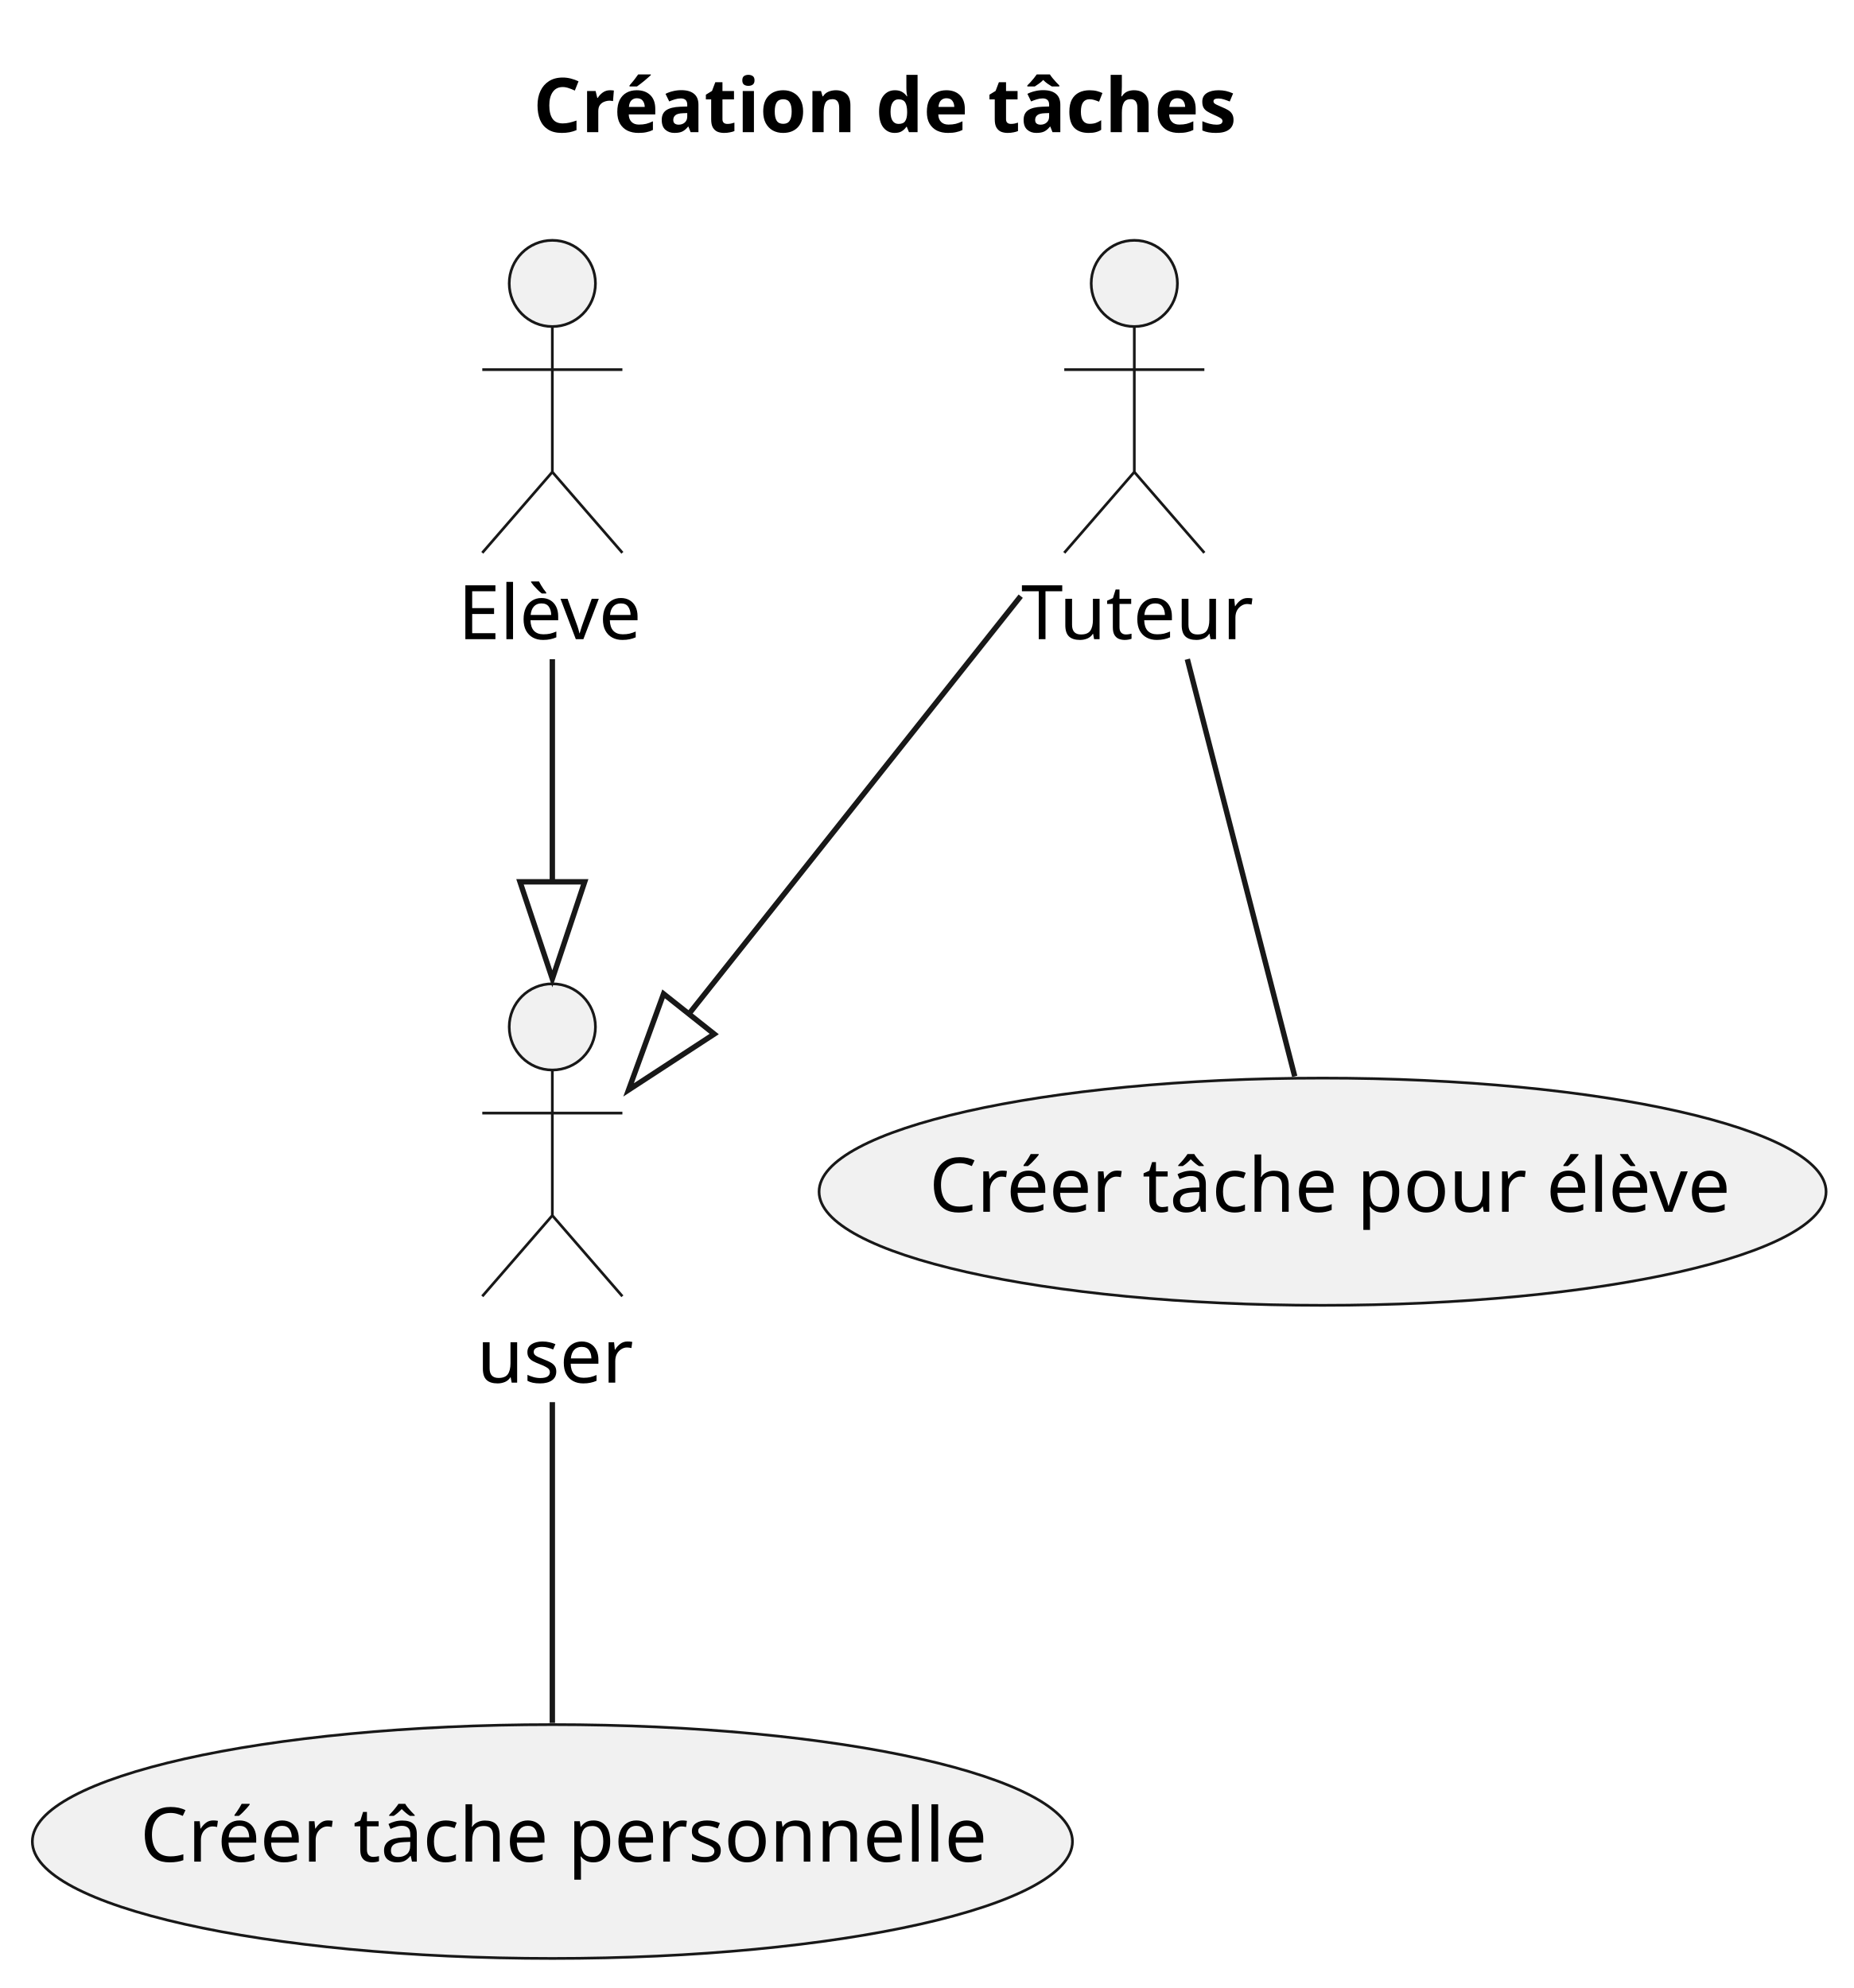
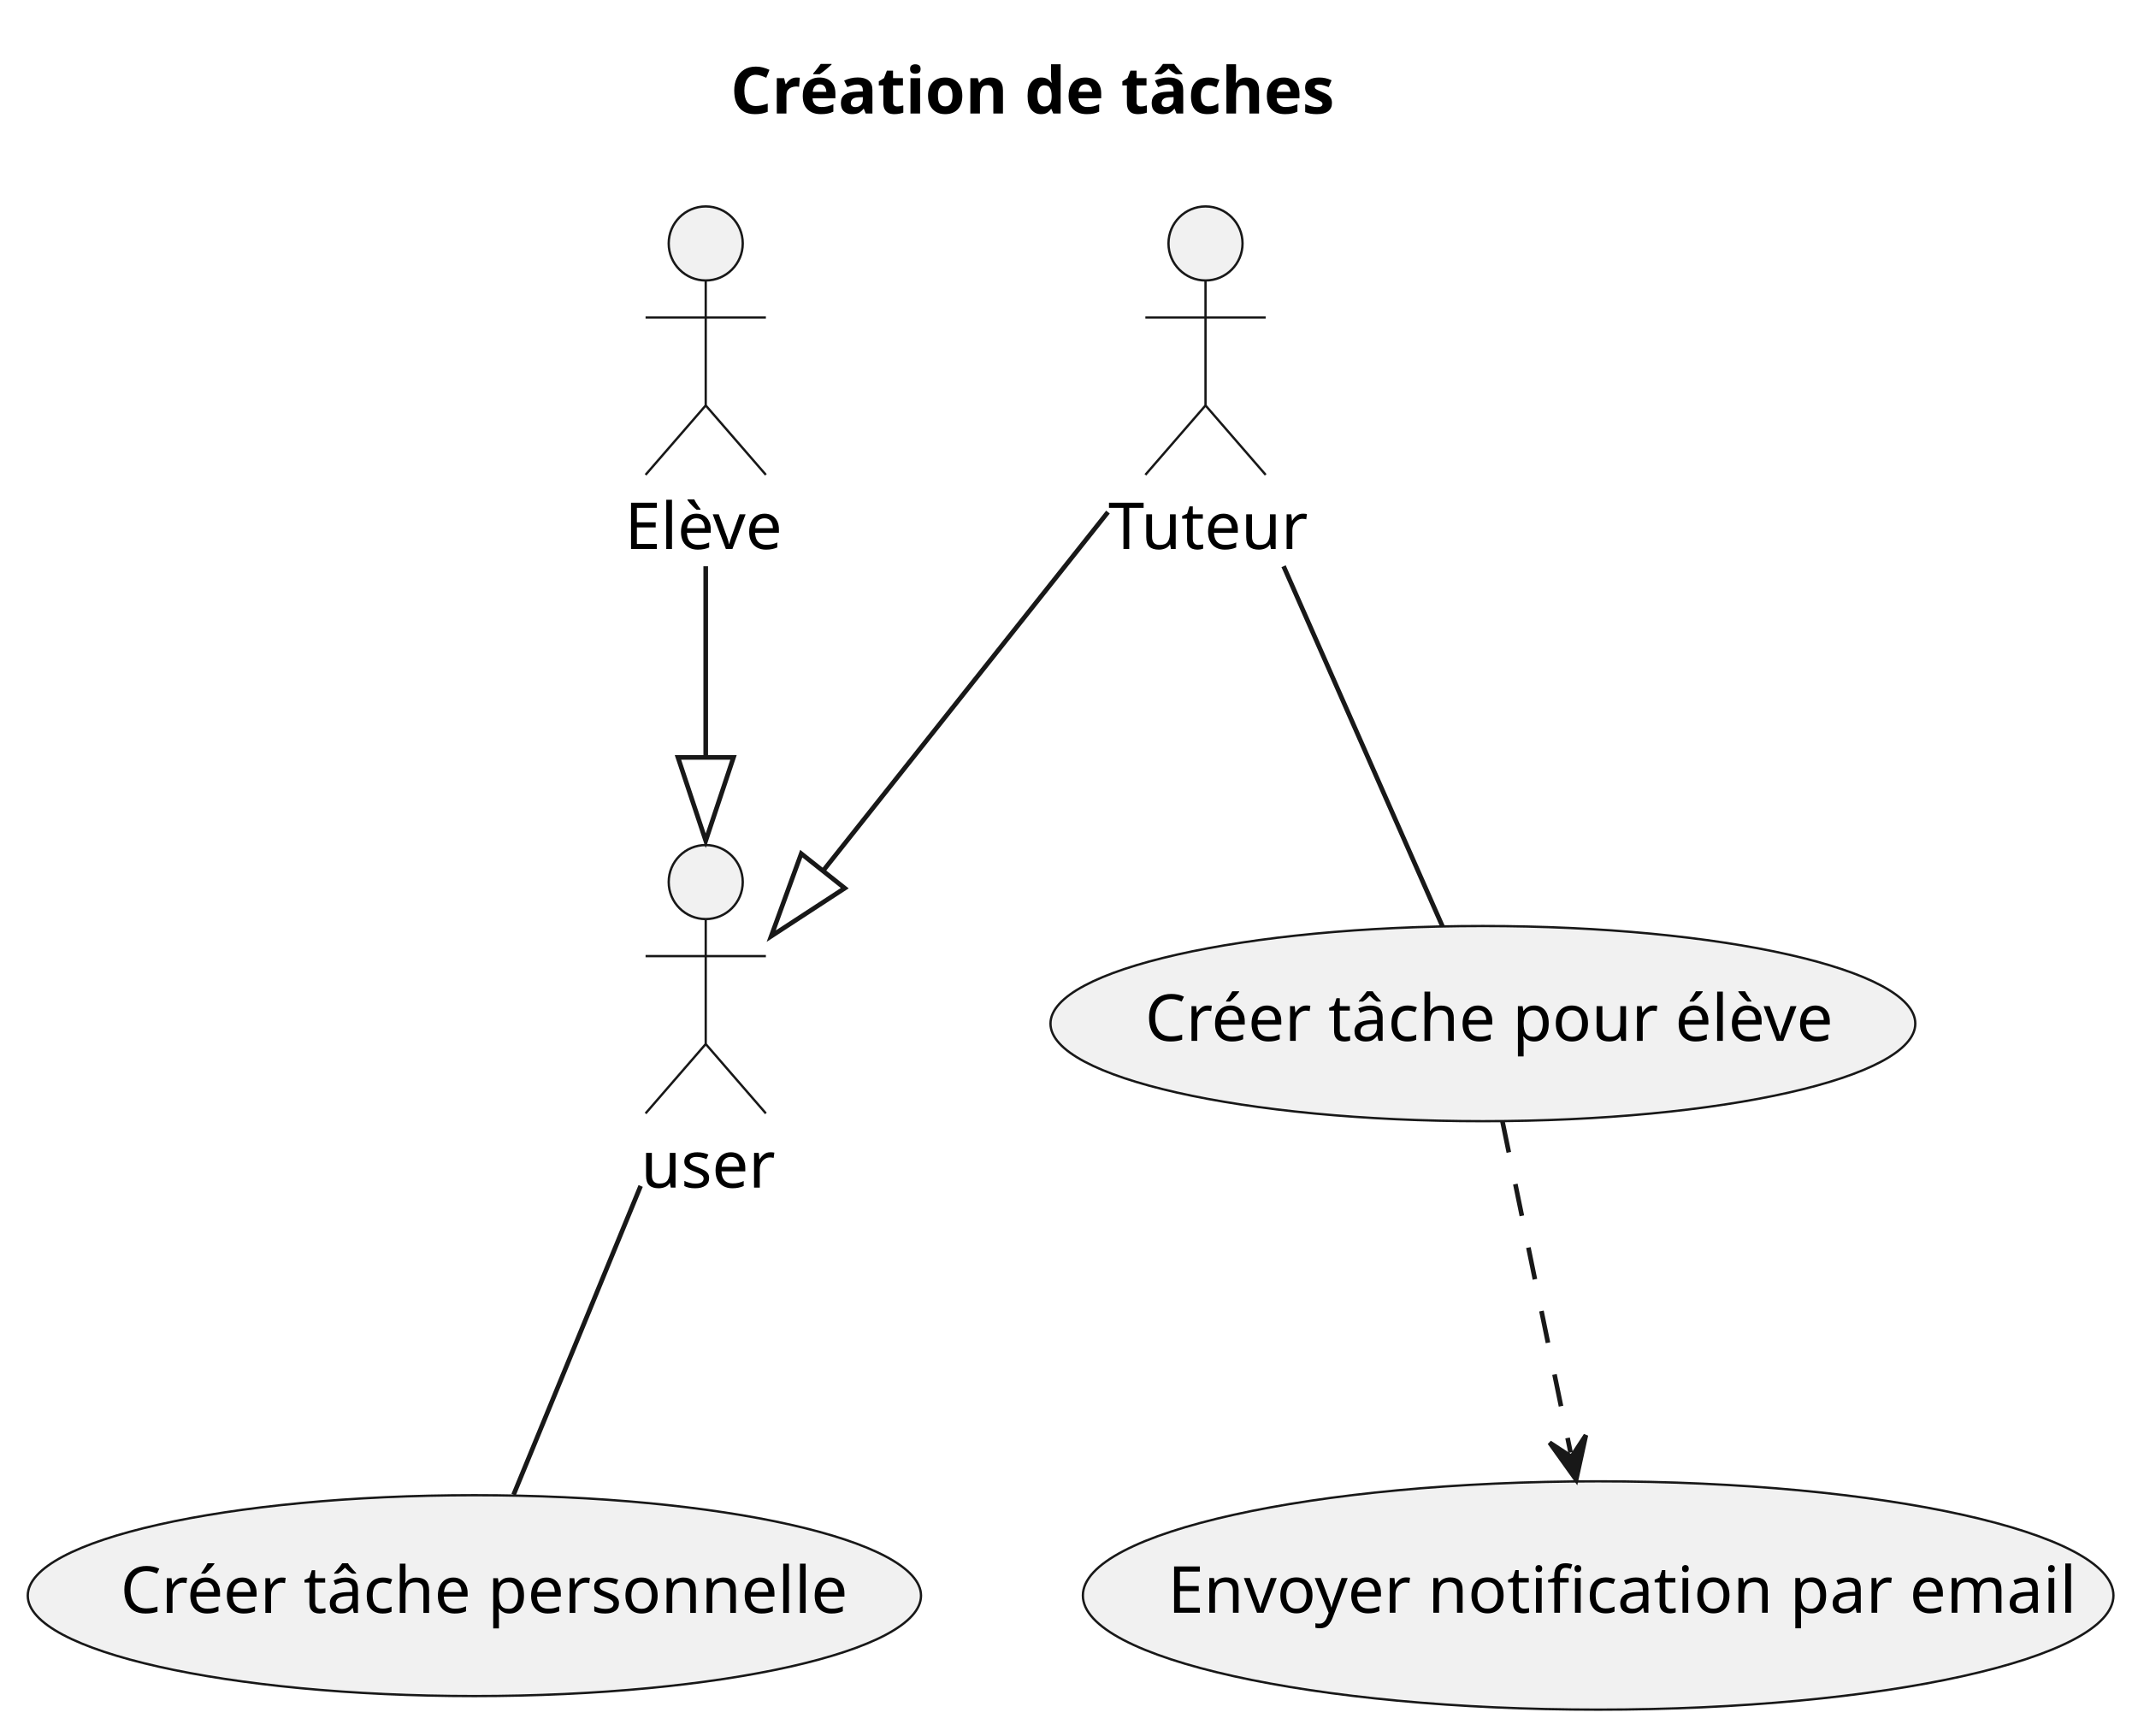
- <svg xmlns="http://www.w3.org/2000/svg" contentStyleType="text/css" height="369px" preserveAspectRatio="none" style="width:344px;height:369px;background:#FFFFFF;" version="1.1" viewBox="0 0 344 369" width="344px" zoomAndPan="magnify">
+ <svg xmlns="http://www.w3.org/2000/svg" contentStyleType="text/css" height="375px" preserveAspectRatio="none" style="width:462px;height:375px;background:#FFFFFF;" version="1.1" viewBox="0 0 462 375" width="462px" zoomAndPan="magnify">
  <defs />
  <g>
-     <text fill="#000000" font-family="sans-serif" font-size="14" font-weight="bold" lengthAdjust="spacing" textLength="133" x="98.938" y="24.533">Création de tâches</text>
+     <text fill="#000000" font-family="sans-serif" font-size="14" font-weight="bold" lengthAdjust="spacing" textLength="133" x="157.847" y="24.533">Création de tâches</text>
    <g id="elem_student">
-       <ellipse cx="102.5" cy="52.609" fill="#F1F1F1" rx="8" ry="8" style="stroke:#181818;stroke-width:0.5;" />
-       <path d="M102.5,60.609 L102.5,87.609 M89.5,68.609 L115.5,68.609 M102.5,87.609 L89.5,102.609 M102.5,87.609 L115.5,102.609 " fill="none" style="stroke:#181818;stroke-width:0.5;" />
-       <text fill="#000000" font-family="sans-serif" font-size="14" lengthAdjust="spacing" textLength="35" x="85" y="118.643">Elève</text>
+       <ellipse cx="152.5" cy="52.609" fill="#F1F1F1" rx="8" ry="8" style="stroke:#181818;stroke-width:0.5;" />
+       <path d="M152.5,60.609 L152.5,87.609 M139.5,68.609 L165.5,68.609 M152.5,87.609 L139.5,102.609 M152.5,87.609 L165.5,102.609 " fill="none" style="stroke:#181818;stroke-width:0.5;" />
+       <text fill="#000000" font-family="sans-serif" font-size="14" lengthAdjust="spacing" textLength="35" x="135" y="118.643">Elève</text>
    </g>
    <g id="elem_tutor">
-       <ellipse cx="210.5" cy="52.609" fill="#F1F1F1" rx="8" ry="8" style="stroke:#181818;stroke-width:0.5;" />
-       <path d="M210.5,60.609 L210.5,87.609 M197.5,68.609 L223.5,68.609 M210.5,87.609 L197.5,102.609 M210.5,87.609 L223.5,102.609 " fill="none" style="stroke:#181818;stroke-width:0.5;" />
-       <text fill="#000000" font-family="sans-serif" font-size="14" lengthAdjust="spacing" textLength="42" x="189.5" y="118.643">Tuteur</text>
+       <ellipse cx="260.5" cy="52.609" fill="#F1F1F1" rx="8" ry="8" style="stroke:#181818;stroke-width:0.5;" />
+       <path d="M260.5,60.609 L260.5,87.609 M247.5,68.609 L273.5,68.609 M260.5,87.609 L247.5,102.609 M260.5,87.609 L273.5,102.609 " fill="none" style="stroke:#181818;stroke-width:0.5;" />
+       <text fill="#000000" font-family="sans-serif" font-size="14" lengthAdjust="spacing" textLength="42" x="239.5" y="118.643">Tuteur</text>
    </g>
    <g id="elem_user">
-       <ellipse cx="102.5" cy="190.609" fill="#F1F1F1" rx="8" ry="8" style="stroke:#181818;stroke-width:0.5;" />
-       <path d="M102.5,198.609 L102.5,225.609 M89.5,206.609 L115.5,206.609 M102.5,225.609 L89.5,240.609 M102.5,225.609 L115.5,240.609 " fill="none" style="stroke:#181818;stroke-width:0.5;" />
-       <text fill="#000000" font-family="sans-serif" font-size="14" lengthAdjust="spacing" textLength="28" x="88.5" y="256.643">user</text>
+       <ellipse cx="152.5" cy="190.609" fill="#F1F1F1" rx="8" ry="8" style="stroke:#181818;stroke-width:0.5;" />
+       <path d="M152.5,198.609 L152.5,225.609 M139.5,206.609 L165.5,206.609 M152.5,225.609 L139.5,240.609 M152.5,225.609 L165.5,240.609 " fill="none" style="stroke:#181818;stroke-width:0.5;" />
+       <text fill="#000000" font-family="sans-serif" font-size="14" lengthAdjust="spacing" textLength="28" x="138.5" y="256.643">user</text>
    </g>
    <g id="elem_create_task_for_student">
-       <ellipse cx="245.438" cy="221.197" fill="#F1F1F1" rx="93.438" ry="21.088" style="stroke:#181818;stroke-width:0.5;" />
-       <text fill="#000000" font-family="sans-serif" font-size="14" lengthAdjust="spacing" textLength="146" x="172.438" y="224.925">Créer tâche pour élève</text>
+       <ellipse cx="320.438" cy="221.197" fill="#F1F1F1" rx="93.438" ry="21.088" style="stroke:#181818;stroke-width:0.5;" />
+       <text fill="#000000" font-family="sans-serif" font-size="14" lengthAdjust="spacing" textLength="146" x="247.438" y="224.925">Créer tâche pour élève</text>
    </g>
    <g id="elem_create_personal_task">
-       <ellipse cx="102.511" cy="341.812" fill="#F1F1F1" rx="96.511" ry="21.702" style="stroke:#181818;stroke-width:0.5;" />
-       <text fill="#000000" font-family="sans-serif" font-size="14" lengthAdjust="spacing" textLength="153" x="26.011" y="345.54">Créer tâche personnelle</text>
+       <ellipse cx="102.511" cy="344.812" fill="#F1F1F1" rx="96.511" ry="21.702" style="stroke:#181818;stroke-width:0.5;" />
+       <text fill="#000000" font-family="sans-serif" font-size="14" lengthAdjust="spacing" textLength="153" x="26.011" y="348.54">Créer tâche personnelle</text>
+     </g>
+     <g id="elem_send_email_notification">
+       <ellipse cx="345.347" cy="344.779" fill="#F1F1F1" rx="111.347" ry="24.669" style="stroke:#181818;stroke-width:0.5;" />
+       <text fill="#000000" font-family="sans-serif" font-size="14" lengthAdjust="spacing" textLength="186" x="252.347" y="348.507">Envoyer notification par email</text>
    </g>
    <g id="link_student_user">
-       <path d="M102.5,122.359 C102.5,140.899 102.5,145.109 102.5,163.679 " fill="none" id="student-to-user" style="stroke:#181818;stroke-width:1.0;" />
-       <polygon fill="none" points="102.5,181.679,108.5,163.679,96.5,163.679,102.5,181.679" style="stroke:#181818;stroke-width:1.0;" />
+       <path d="M152.5,122.359 C152.5,140.899 152.5,145.109 152.5,163.679 " fill="none" id="student-to-user" style="stroke:#181818;stroke-width:1.0;" />
+       <polygon fill="none" points="152.5,181.679,158.5,163.679,146.5,163.679,152.5,181.679" style="stroke:#181818;stroke-width:1.0;" />
    </g>
    <g id="link_tutor_user">
-       <path d="M189.42,110.659 C167.93,137.709 146.401,164.821 127.841,188.202 " fill="none" id="tutor-to-user" style="stroke:#181818;stroke-width:1.0;" />
-       <polygon fill="none" points="116.65,202.299,132.541,191.932,123.142,184.471,116.65,202.299" style="stroke:#181818;stroke-width:1.0;" />
+       <path d="M239.42,110.659 C217.93,137.709 196.401,164.821 177.841,188.202 " fill="none" id="tutor-to-user" style="stroke:#181818;stroke-width:1.0;" />
+       <polygon fill="none" points="166.65,202.299,182.541,191.932,173.142,184.471,166.65,202.299" style="stroke:#181818;stroke-width:1.0;" />
    </g>
    <g id="link_tutor_create_task_for_student">
-       <path d="M220.34,122.359 C226.81,147.499 235.02,179.399 240.27,199.789 " fill="none" id="tutor-create_task_for_student" style="stroke:#181818;stroke-width:1.0;" />
+       <path d="M277.37,122.359 C288.53,147.649 302.71,179.799 311.7,200.169 " fill="none" id="tutor-create_task_for_student" style="stroke:#181818;stroke-width:1.0;" />
+     </g>
+     <g id="link_create_task_for_student_send_email_notification">
+       <path d="M324.63,242.169 C329.01,263.469 334.72,291.243 339.38,313.883 " fill="none" id="create_task_for_student-to-send_email_notification" style="stroke:#181818;stroke-width:1.0;stroke-dasharray:7.0,7.0;" />
+       <polygon fill="#181818" points="340.59,319.759,342.693,310.138,339.582,314.862,334.858,311.751,340.59,319.759" style="stroke:#181818;stroke-width:1.0;" />
    </g>
    <g id="link_user_create_personal_task">
-       <path d="M102.5,260.259 C102.5,280.009 102.5,303.369 102.5,319.799 " fill="none" id="user-create_personal_task" style="stroke:#181818;stroke-width:1.0;" />
+       <path d="M138.44,256.279 C129.6,277.759 118.49,304.759 110.98,322.999 " fill="none" id="user-create_personal_task" style="stroke:#181818;stroke-width:1.0;" />
    </g>
  </g>
</svg>
